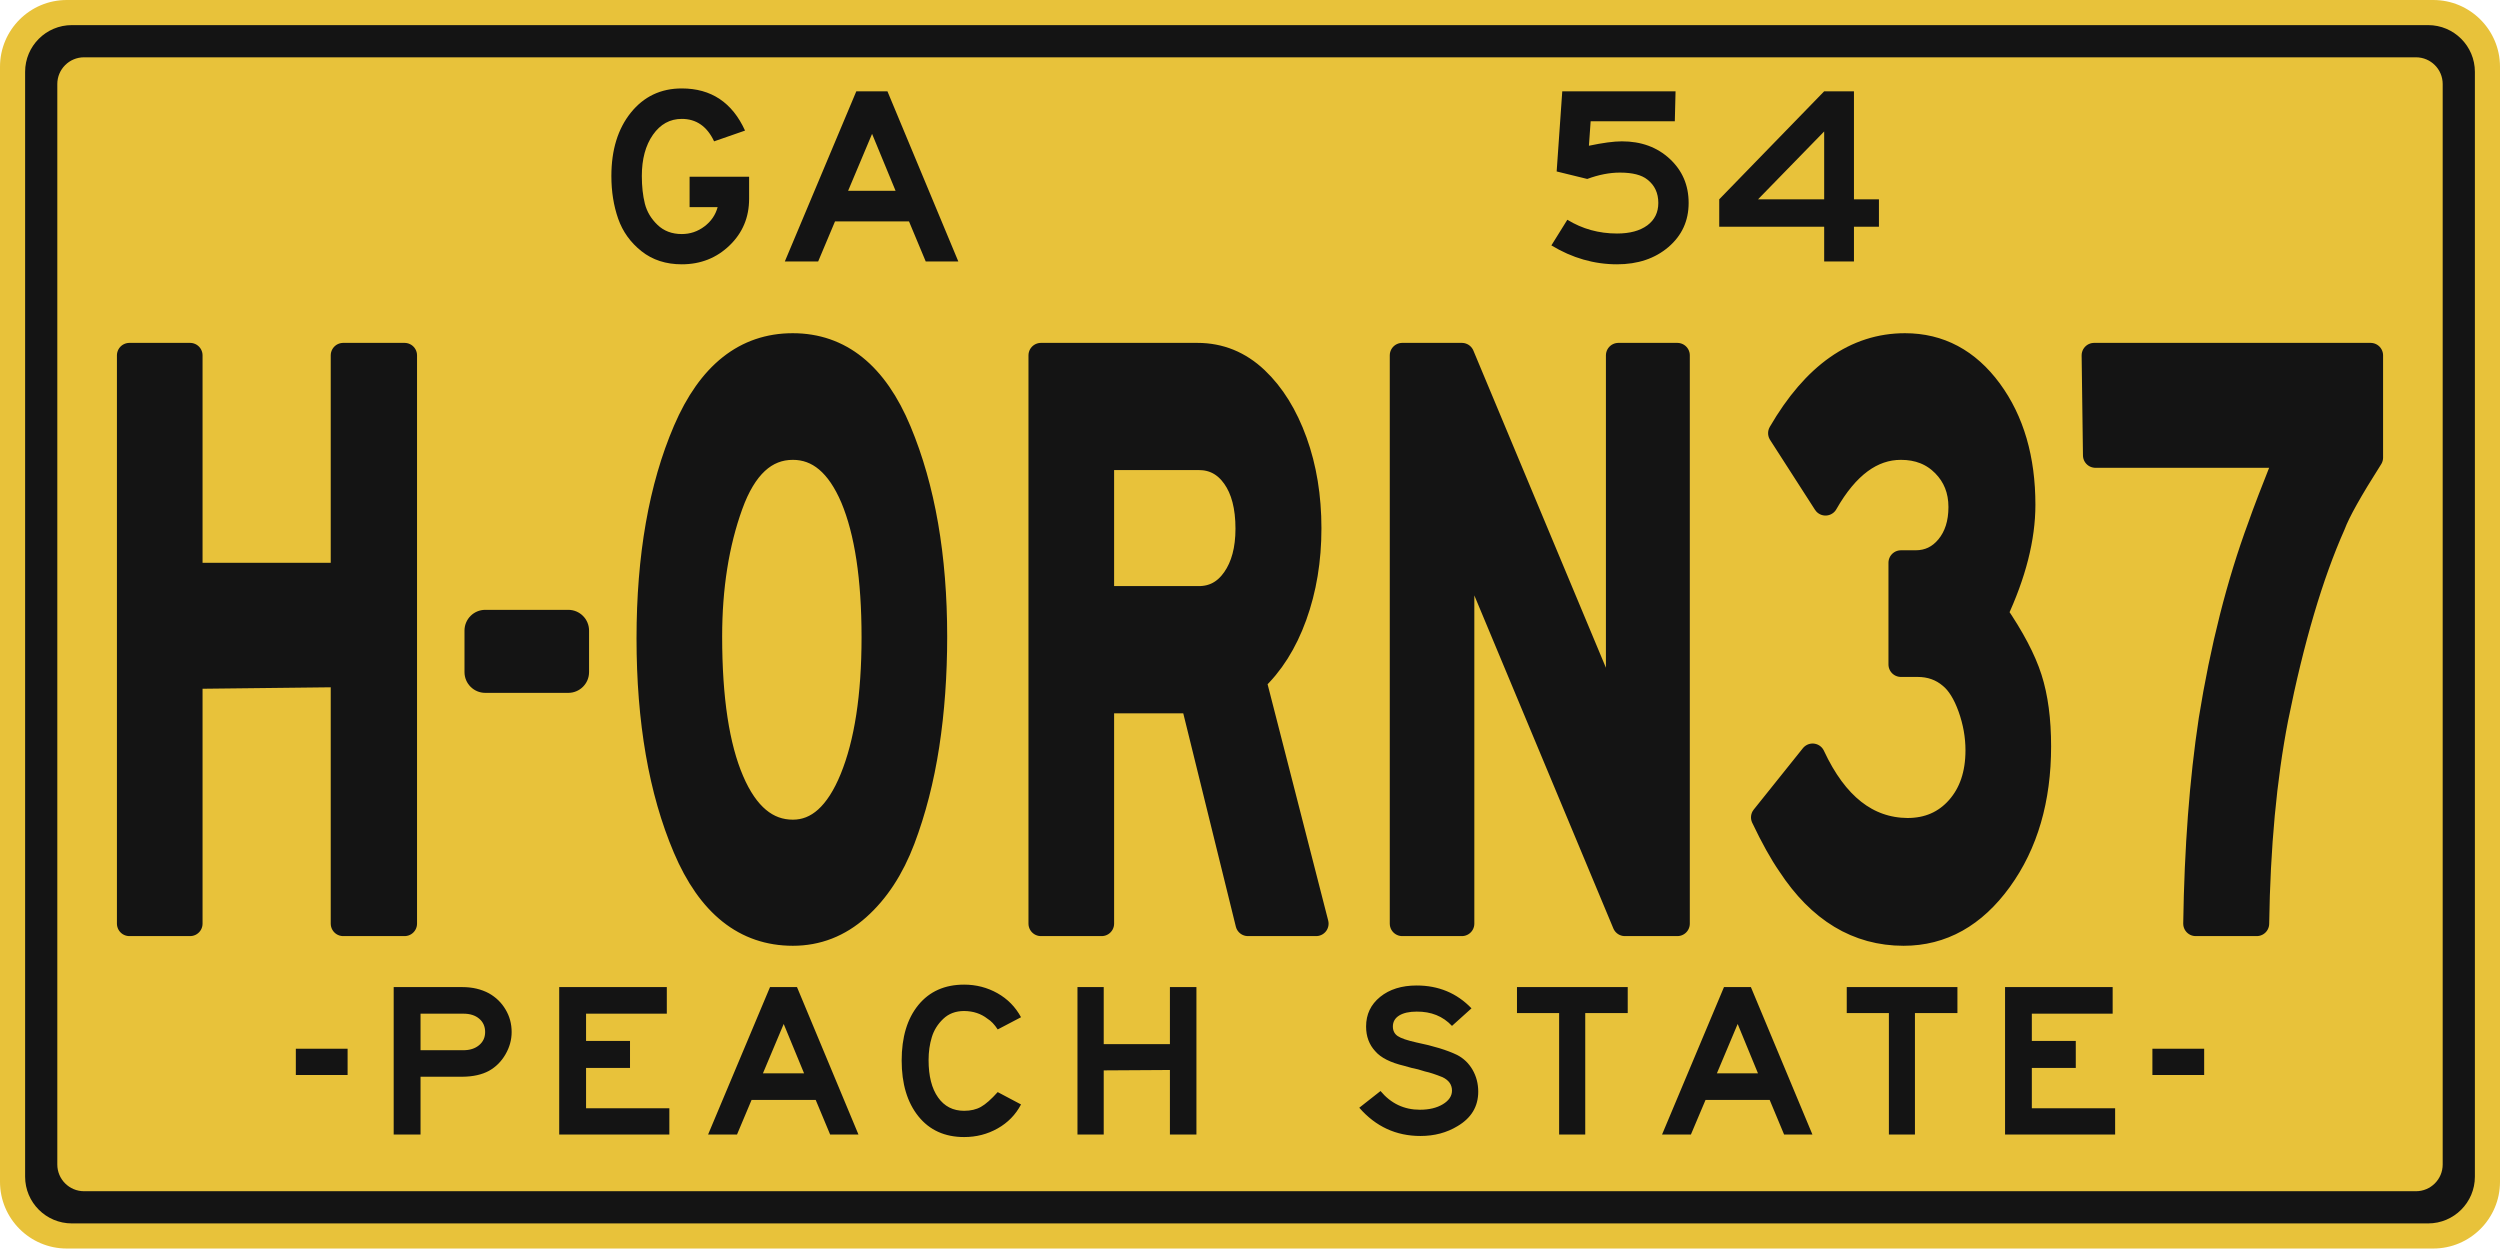
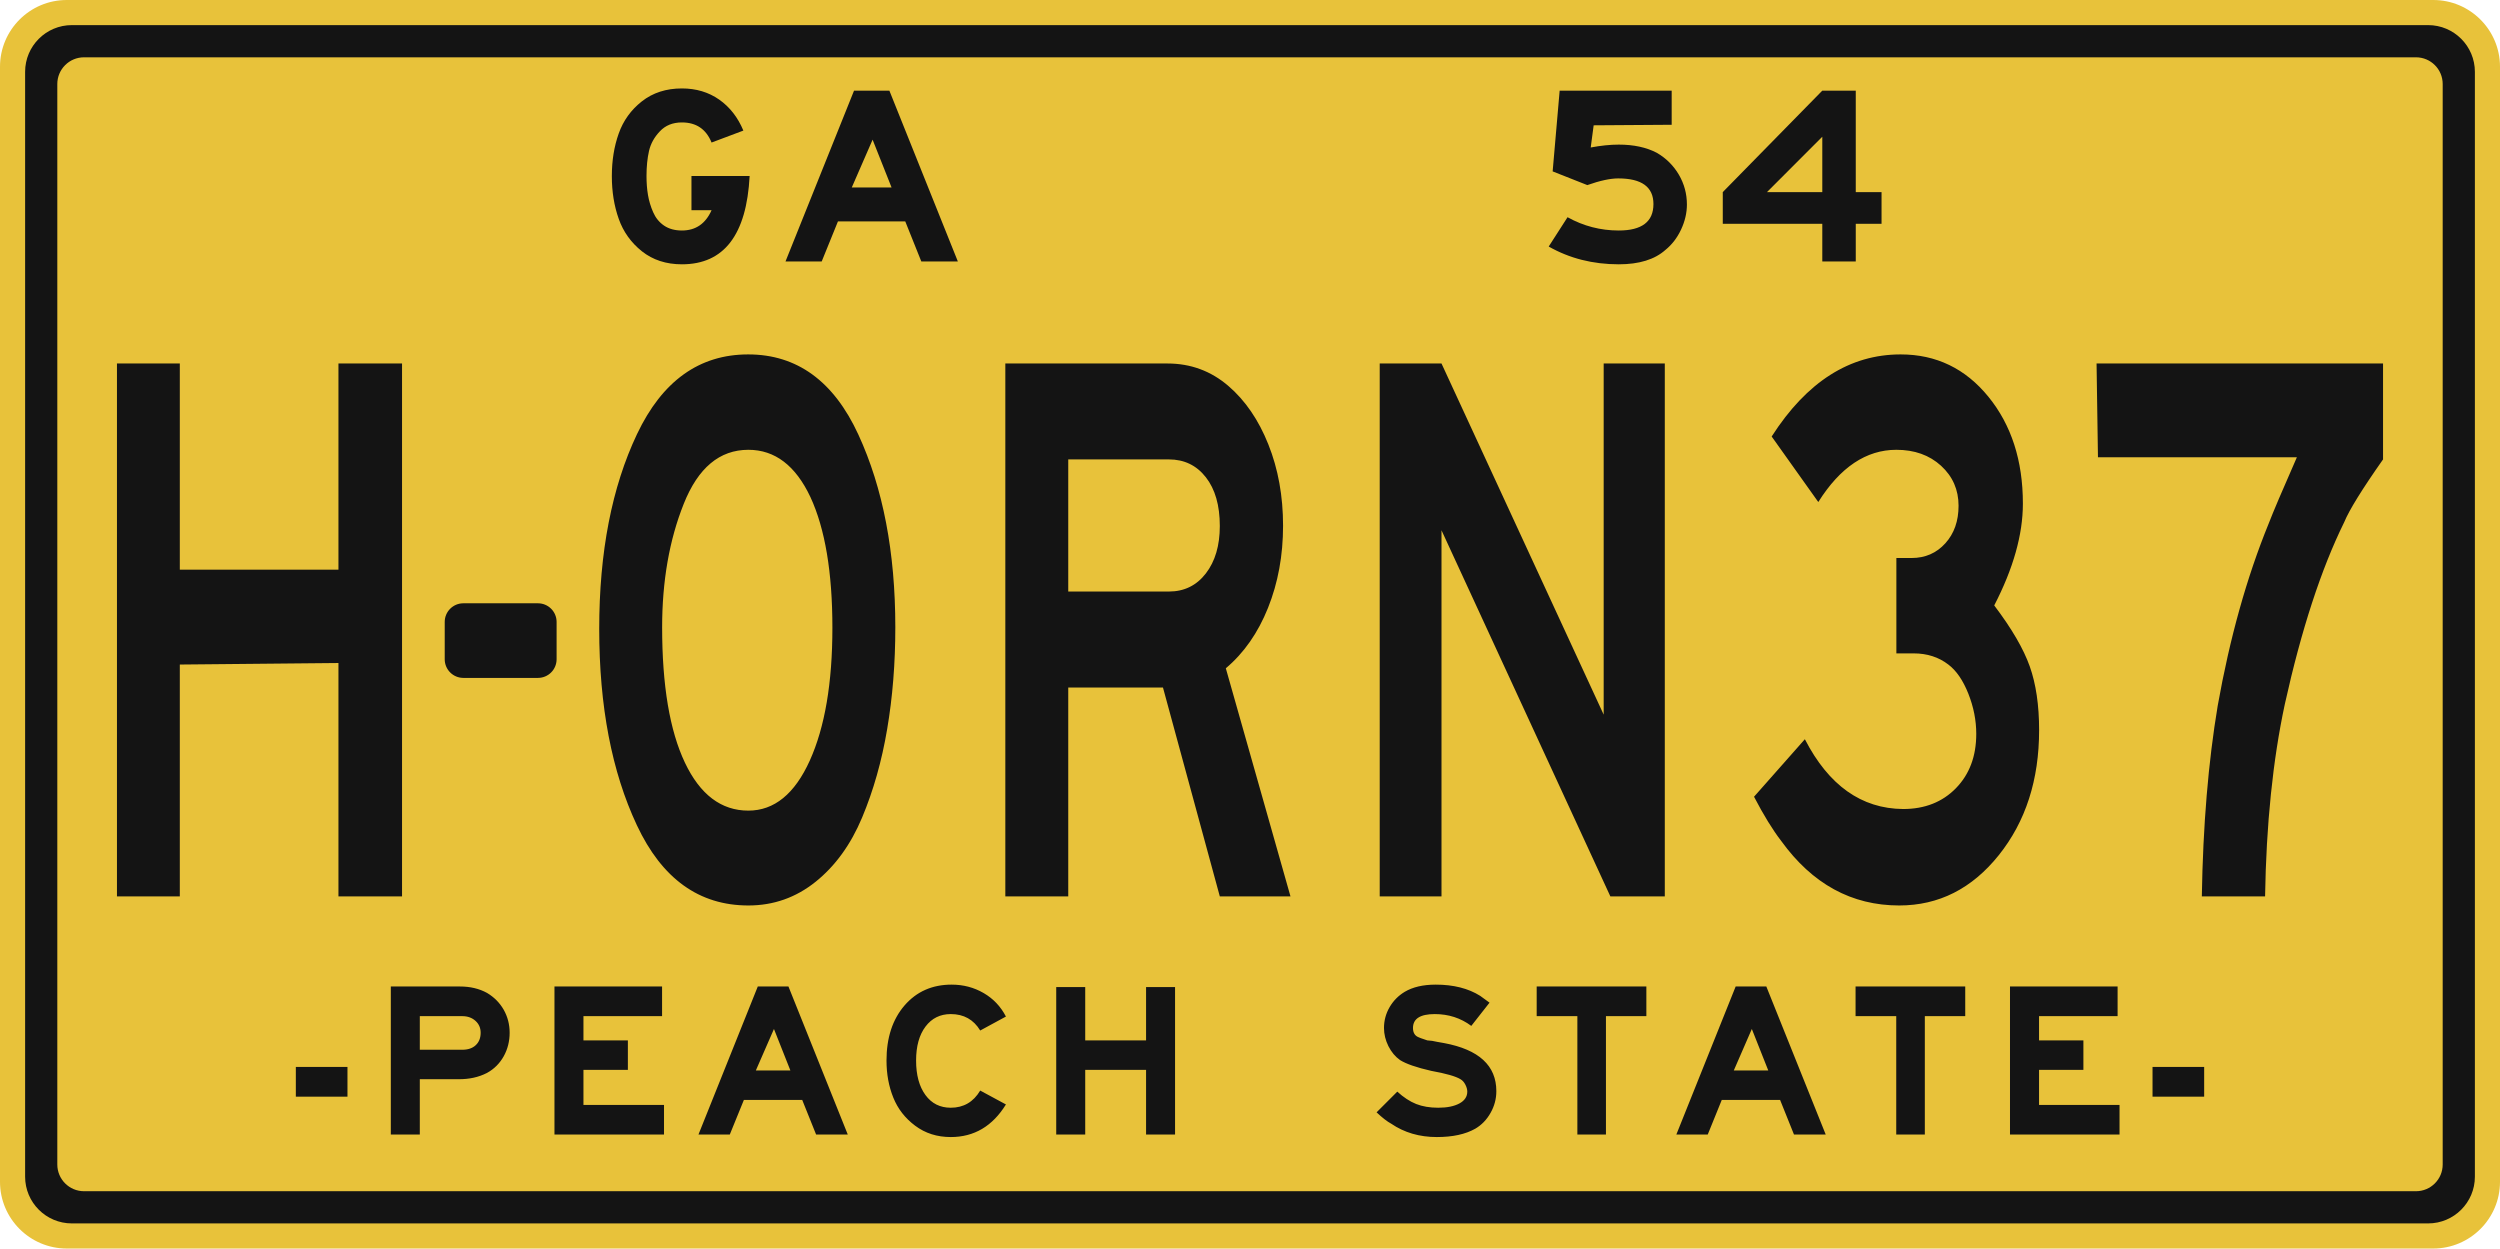
<svg xmlns="http://www.w3.org/2000/svg" width="37.428mm" height="18.692mm" viewBox="-0.858 -0.858 37.428 18.692">
  <path id="face" d="M0.142,-0.858H35.570A1.000,1.000 0 0 1 36.570,0.142V16.834A1.000,1.000 0 0 1 35.570,17.834H0.142A1.000,1.000 0 0 1 -0.858,16.834V0.142A1.000,1.000 0 0 1 0.142,-0.858Z" fill="#E8C23A" />
  <path id="rim" d="M0.218,-0.482H35.494A0.700,0.700 0 0 1 36.194,0.218V16.758A0.700,0.700 0 0 1 35.494,17.458H0.218A0.700,0.700 0 0 1 -0.482,16.758V0.218A0.700,0.700 0 0 1 0.218,-0.482ZM0.400,0.000H35.312A0.400,0.400 0 0 1 35.712,0.400V16.576A0.400,0.400 0 0 1 35.312,16.976H0.400A0.400,0.400 0 0 1 0.000,16.576V0.400A0.400,0.400 0 0 1 0.400,0.000Z" fill="#141414" fill-rule="evenodd" />
-   <path class="relief" d="M9.466 1.788H10.357V2.119Q10.357 2.534 10.065 2.816Q9.772 3.099 9.349 3.099Q8.993 3.099 8.746 2.903Q8.499 2.707 8.397 2.417Q8.295 2.126 8.295 1.777Q8.295 1.192 8.586 0.829Q8.878 0.466 9.349 0.466Q10.009 0.466 10.296 1.097L9.833 1.258Q9.675 0.922 9.349 0.922Q9.084 0.922 8.917 1.16Q8.751 1.398 8.751 1.777Q8.751 2.009 8.796 2.19Q8.842 2.371 8.985 2.508Q9.128 2.646 9.349 2.646Q9.537 2.646 9.688 2.532Q9.838 2.419 9.886 2.243H9.466ZM13.489 3.056H13.001L12.751 2.457H11.643L11.391 3.056H10.892L11.962 0.509H12.428ZM12.55 1.999 12.198 1.146 11.839 1.999Z" fill="#141414" fill-rule="evenodd" />
-   <path class="relief" d="M24.423 2.18Q24.423 2.582 24.12 2.841Q23.817 3.099 23.351 3.099Q22.836 3.099 22.368 2.816L22.607 2.432Q22.943 2.638 23.351 2.638Q23.638 2.638 23.804 2.516Q23.969 2.394 23.969 2.18Q23.969 1.958 23.806 1.831Q23.677 1.726 23.394 1.726Q23.162 1.726 22.905 1.821L22.447 1.709L22.531 0.509H24.227L24.216 0.957H22.956L22.93 1.324Q23.241 1.258 23.424 1.258Q23.857 1.258 24.14 1.52Q24.423 1.782 24.423 2.18ZM27.272 2.536H26.898V3.056H26.452V2.536H24.881V2.126L26.452 0.509H26.898V2.126H27.272ZM26.452 2.126V1.11L25.462 2.126Z" fill="#141414" fill-rule="evenodd" />
-   <path class="relief" d="M5.199 12.97H4.28V9.243L1.988 9.269V12.97H1.079V4.462H1.988V7.754H4.28V4.462H5.199ZM13.136 8.673Q13.136 9.533 13.019 10.298Q12.901 11.064 12.656 11.711Q12.411 12.357 11.985 12.736Q11.559 13.115 11.012 13.115Q9.945 13.115 9.402 11.834Q8.858 10.554 8.858 8.699Q8.858 6.861 9.404 5.589Q9.95 4.317 11.01 4.317Q12.069 4.317 12.602 5.598Q13.136 6.878 13.136 8.673ZM12.227 8.682Q12.227 7.354 11.911 6.597Q11.589 5.84 11.012 5.84Q10.389 5.84 10.078 6.704Q9.767 7.567 9.767 8.673Q9.767 10.069 10.096 10.834Q10.425 11.6 11.012 11.6Q11.574 11.6 11.901 10.8Q12.227 10.001 12.227 8.682ZM18.846 12.97H17.825L17.003 9.635H15.635V12.97H14.726V4.462H17.069Q17.57 4.462 17.947 4.819Q18.315 5.168 18.527 5.755Q18.739 6.342 18.739 7.052Q18.739 7.763 18.522 8.363Q18.305 8.963 17.912 9.328ZM17.825 7.057Q17.825 6.563 17.623 6.278Q17.421 5.993 17.09 5.993H15.635V8.103H17.09Q17.421 8.103 17.623 7.814Q17.825 7.525 17.825 7.057ZM24.254 12.97H23.468L21.028 7.125V12.97H20.135V4.462H21.028L23.371 10.069V4.462H24.254ZM29.663 10.315Q29.663 11.506 29.081 12.311Q28.499 13.115 27.642 13.115Q26.61 13.115 25.936 12.085Q25.753 11.821 25.543 11.379L26.279 10.46Q26.794 11.566 27.698 11.575Q28.167 11.575 28.461 11.243Q28.754 10.911 28.754 10.375Q28.754 10.052 28.64 9.733Q28.525 9.413 28.351 9.269Q28.142 9.09 27.851 9.09H27.601V7.567H27.82Q28.116 7.567 28.308 7.333Q28.499 7.099 28.499 6.733Q28.499 6.351 28.246 6.095Q27.994 5.84 27.601 5.84Q26.947 5.84 26.472 6.674L25.799 5.627Q26.559 4.317 27.662 4.317Q28.433 4.317 28.931 4.993Q29.428 5.67 29.428 6.699Q29.428 7.44 29.015 8.324Q29.393 8.877 29.528 9.299Q29.663 9.72 29.663 10.315ZM34.633 5.993Q34.178 6.708 34.071 6.997Q33.571 8.12 33.214 9.898Q32.953 11.243 32.928 12.97H32.014Q32.039 11.277 32.244 9.924Q32.504 8.307 32.979 7.023Q33.076 6.742 33.387 5.959H30.513L30.493 4.462H34.633Z" fill="#141414" fill-rule="evenodd" stroke="#141414" stroke-width="0.373" stroke-linejoin="round" />
-   <path class="relief" d="M6.407,8.272H7.650A0.311,0.311 0 0 1 7.961,8.583V9.204A0.311,0.311 0 0 1 7.650,9.515H6.407A0.311,0.311 0 0 1 6.096,9.204V8.583A0.311,0.311 0 0 1 6.407,8.272Z" fill="#141414" fill-rule="evenodd" />
-   <path class="relief" d="M4.346 15.236H3.571V14.843H4.346ZM6.802 14.593Q6.802 14.768 6.709 14.928Q6.616 15.088 6.462 15.174Q6.303 15.26 6.065 15.262H5.438V16.127H5.036V13.92H6.065Q6.288 13.92 6.462 14.013Q6.621 14.103 6.711 14.256Q6.802 14.408 6.802 14.593ZM6.405 14.593Q6.405 14.468 6.316 14.393Q6.228 14.318 6.08 14.318H5.438V14.865H6.08Q6.224 14.865 6.314 14.79Q6.405 14.715 6.405 14.593ZM9.163 16.127H7.514V13.92H9.125V14.318H7.916V14.726H8.574V15.13H7.916V15.734H9.163ZM11.994 16.127H11.57L11.354 15.609H10.394L10.176 16.127H9.743L10.67 13.92H11.074ZM11.18 15.211 10.875 14.472 10.564 15.211ZM14.428 15.677Q14.307 15.907 14.078 16.036Q13.85 16.165 13.576 16.165Q13.141 16.165 12.891 15.854Q12.641 15.542 12.641 15.019Q12.641 14.494 12.891 14.188Q13.141 13.883 13.576 13.883Q13.845 13.883 14.074 14.011Q14.302 14.139 14.428 14.371L14.079 14.554Q14.007 14.443 13.925 14.393Q13.781 14.28 13.576 14.278Q13.386 14.278 13.263 14.396Q13.139 14.514 13.092 14.671Q13.044 14.827 13.044 15.013Q13.044 15.372 13.186 15.572Q13.327 15.772 13.576 15.772Q13.724 15.772 13.828 15.713Q13.932 15.655 14.079 15.492ZM17.054 16.127H16.657V15.161L15.666 15.167V16.127H15.273V13.92H15.666V14.774H16.657V13.92H17.054ZM21.273 15.485Q21.273 15.818 20.964 16.001Q20.721 16.149 20.408 16.149Q19.861 16.149 19.492 15.726L19.81 15.476Q20.044 15.756 20.399 15.756Q20.607 15.756 20.743 15.674Q20.88 15.591 20.88 15.47Q20.88 15.337 20.739 15.269Q20.58 15.205 20.476 15.183L20.373 15.152L20.276 15.13L20.165 15.099Q19.856 15.026 19.731 14.88Q19.594 14.732 19.594 14.51Q19.594 14.238 19.804 14.067Q20.015 13.896 20.351 13.896Q20.843 13.896 21.172 14.238L20.88 14.501Q20.677 14.284 20.351 14.287Q20.185 14.287 20.09 14.345Q19.995 14.404 19.995 14.51Q19.995 14.604 20.067 14.653Q20.139 14.702 20.344 14.748Q20.73 14.827 20.955 14.935Q21.103 15.011 21.188 15.158Q21.273 15.306 21.273 15.485ZM23.511 14.309H22.875V16.127H22.484V14.309H21.853V13.92H23.511ZM26.276 16.127H25.852L25.636 15.609H24.676L24.457 16.127H24.025L24.952 13.92H25.355ZM25.461 15.211 25.157 14.472 24.846 15.211ZM28.447 14.309H27.811V16.127H27.421V14.309H26.79V13.92H28.447ZM30.808 16.127H29.16V13.92H30.771V14.318H29.561V14.726H30.219V15.13H29.561V15.734H30.808ZM32.141 15.236H31.366V14.843H32.141Z" fill="#141414" fill-rule="evenodd" />
+   <path class="relief" d="M10.365 1.777Q10.296 3.099 9.351 3.099Q8.998 3.099 8.752 2.904Q8.507 2.708 8.405 2.418Q8.302 2.128 8.302 1.779Q8.302 1.43 8.405 1.141Q8.507 0.852 8.752 0.659Q8.998 0.466 9.351 0.466Q9.67 0.466 9.909 0.633Q10.148 0.801 10.271 1.097L9.795 1.276Q9.673 0.975 9.351 0.975Q9.146 0.975 9.021 1.108Q8.895 1.24 8.858 1.404Q8.821 1.568 8.821 1.777Q8.821 1.931 8.843 2.061Q8.865 2.192 8.92 2.318Q8.975 2.445 9.083 2.519Q9.192 2.593 9.351 2.593Q9.66 2.593 9.795 2.289H9.494V1.777ZM13.482 3.056H12.935L12.695 2.457H11.687L11.444 3.056H10.902L11.928 0.499H12.457ZM12.49 1.949 12.206 1.233 11.894 1.949Z" fill="#141414" fill-rule="evenodd" />
+   <path class="relief" d="M24.397 2.204Q24.397 2.391 24.31 2.578Q24.223 2.764 24.075 2.884Q23.834 3.099 23.377 3.099Q22.796 3.099 22.328 2.833L22.61 2.394Q22.968 2.593 23.377 2.593Q23.896 2.593 23.896 2.197Q23.896 1.813 23.369 1.813Q23.19 1.813 22.906 1.913L22.387 1.708L22.492 0.499H24.169V1.01L23.001 1.018L22.957 1.35Q23.185 1.307 23.377 1.307Q23.712 1.307 23.947 1.43Q24.156 1.552 24.277 1.758Q24.397 1.964 24.397 2.204ZM27.311 2.493H26.925V3.056H26.424V2.493H24.934V2.018L26.424 0.499H26.925V2.018H27.311ZM26.424 2.018V1.189L25.596 2.018Z" fill="#141414" fill-rule="evenodd" />
+   <path class="relief" d="M5.161 12.562H4.209V9.068L1.834 9.091V12.562H0.893V4.584H1.834V7.671H4.209V4.584H5.161ZM12.546 8.533Q12.546 9.339 12.424 10.057Q12.303 10.775 12.049 11.381Q11.795 11.988 11.353 12.343Q10.911 12.698 10.346 12.698Q9.24 12.698 8.677 11.497Q8.113 10.296 8.113 8.557Q8.113 6.834 8.679 5.641Q9.245 4.448 10.343 4.448Q11.44 4.448 11.993 5.649Q12.546 6.849 12.546 8.533ZM11.604 8.541Q11.604 7.296 11.276 6.586Q10.943 5.876 10.346 5.876Q9.7 5.876 9.378 6.686Q9.055 7.496 9.055 8.533Q9.055 9.841 9.396 10.56Q9.737 11.278 10.346 11.278Q10.927 11.278 11.266 10.528Q11.604 9.778 11.604 8.541ZM18.462 12.562H17.404L16.553 9.435H15.135V12.562H14.193V4.584H16.621Q17.14 4.584 17.531 4.919Q17.912 5.246 18.131 5.796Q18.351 6.347 18.351 7.013Q18.351 7.679 18.126 8.242Q17.901 8.804 17.494 9.147ZM17.404 7.017Q17.404 6.554 17.195 6.287Q16.986 6.02 16.642 6.02H15.135V7.998H16.642Q16.986 7.998 17.195 7.727Q17.404 7.456 17.404 7.017ZM24.066 12.562H23.251L20.723 7.081V12.562H19.798V4.584H20.723L23.151 9.841V4.584H24.066ZM29.67 10.073Q29.67 11.19 29.067 11.944Q28.464 12.698 27.575 12.698Q26.507 12.698 25.809 11.732Q25.618 11.485 25.402 11.07L26.163 10.209Q26.697 11.246 27.634 11.254Q28.12 11.254 28.424 10.943Q28.729 10.631 28.729 10.129Q28.729 9.826 28.61 9.526Q28.491 9.227 28.311 9.091Q28.094 8.924 27.792 8.924H27.533V7.496H27.761Q28.067 7.496 28.266 7.276Q28.464 7.057 28.464 6.714Q28.464 6.355 28.202 6.115Q27.94 5.876 27.533 5.876Q26.856 5.876 26.364 6.658L25.666 5.677Q26.454 4.448 27.597 4.448Q28.395 4.448 28.911 5.082Q29.427 5.716 29.427 6.682Q29.427 7.376 28.998 8.206Q29.39 8.724 29.53 9.119Q29.67 9.514 29.67 10.073ZM34.819 6.02Q34.348 6.69 34.237 6.961Q33.719 8.014 33.349 9.682Q33.079 10.943 33.053 12.562H32.106Q32.132 10.974 32.344 9.706Q32.614 8.19 33.105 6.985Q33.206 6.722 33.529 5.988H30.551L30.53 4.584H34.819Z" fill="#141414" fill-rule="evenodd" />
+   <path class="relief" d="M6.079,8.174H7.196A0.279,0.279 0 0 1 7.475,8.453V9.012A0.279,0.279 0 0 1 7.196,9.291H6.079A0.279,0.279 0 0 1 5.800,9.012V8.453A0.279,0.279 0 0 1 6.079,8.174Z" fill="#141414" fill-rule="evenodd" />
+   <path class="relief" d="M4.344 15.56H3.571V15.115H4.344ZM6.772 14.603Q6.772 14.796 6.683 14.956Q6.593 15.117 6.433 15.205Q6.247 15.301 6.006 15.299H5.427V16.127H4.993V13.911H6.028Q6.258 13.911 6.433 14.007Q6.593 14.102 6.683 14.259Q6.772 14.417 6.772 14.603ZM6.338 14.603Q6.338 14.496 6.261 14.426Q6.183 14.355 6.063 14.355H5.427V14.858H6.063Q6.192 14.858 6.265 14.789Q6.338 14.72 6.338 14.603ZM9.083 16.127H7.443V13.911H9.054V14.355H7.877V14.718H8.542V15.159H7.877V15.684H9.083ZM11.834 16.127H11.36L11.152 15.609H10.279L10.068 16.127H9.599L10.487 13.911H10.946ZM10.975 15.168 10.729 14.547 10.458 15.168ZM14.202 15.677Q13.901 16.165 13.376 16.165Q13.07 16.165 12.844 15.996Q12.618 15.828 12.516 15.575Q12.414 15.323 12.414 15.019Q12.414 14.51 12.683 14.196Q12.953 13.883 13.389 13.883Q13.651 13.883 13.868 14.009Q14.085 14.135 14.202 14.361L13.817 14.57Q13.668 14.324 13.376 14.324Q13.139 14.324 12.998 14.511Q12.857 14.698 12.857 15.019Q12.857 15.345 12.997 15.536Q13.136 15.726 13.376 15.726Q13.664 15.726 13.817 15.469ZM16.734 16.127H16.3V15.159H15.389V16.127H14.955V13.92H15.389V14.718H16.3V13.92H16.734ZM21.544 15.478Q21.544 15.651 21.457 15.804Q21.371 15.957 21.227 16.041Q21.007 16.165 20.653 16.165Q20.263 16.165 19.97 15.965Q19.88 15.917 19.751 15.795L20.061 15.485Q20.201 15.613 20.343 15.67Q20.484 15.726 20.675 15.726Q20.872 15.726 20.991 15.662Q21.109 15.598 21.109 15.485Q21.109 15.436 21.08 15.38Q21.052 15.325 21.007 15.299Q20.901 15.234 20.569 15.174Q20.241 15.099 20.103 15.013Q19.995 14.937 19.928 14.804Q19.862 14.671 19.862 14.532Q19.862 14.366 19.945 14.222Q20.028 14.078 20.172 13.991Q20.354 13.883 20.637 13.883Q21.034 13.883 21.302 14.051Q21.362 14.093 21.442 14.153L21.169 14.501Q20.932 14.324 20.622 14.324Q20.296 14.324 20.296 14.532Q20.296 14.638 20.38 14.671Q20.385 14.676 20.511 14.718L20.584 14.725L20.659 14.74L20.761 14.758Q21.544 14.904 21.544 15.478ZM23.79 14.355H23.185V16.127H22.757V14.355H22.148V13.911H23.79ZM26.475 16.127H26L25.792 15.609H24.919L24.709 16.127H24.239L25.127 13.911H25.586ZM25.615 15.168 25.369 14.547 25.099 15.168ZM28.564 14.355H27.959V16.127H27.531V14.355H26.922V13.911H28.564ZM30.874 16.127H29.234V13.911H30.845V14.355H29.669V14.718H30.333V15.159H29.669V15.684H30.874ZM32.141 15.56H31.368V15.115H32.141Z" fill="#141414" fill-rule="evenodd" />
</svg>
